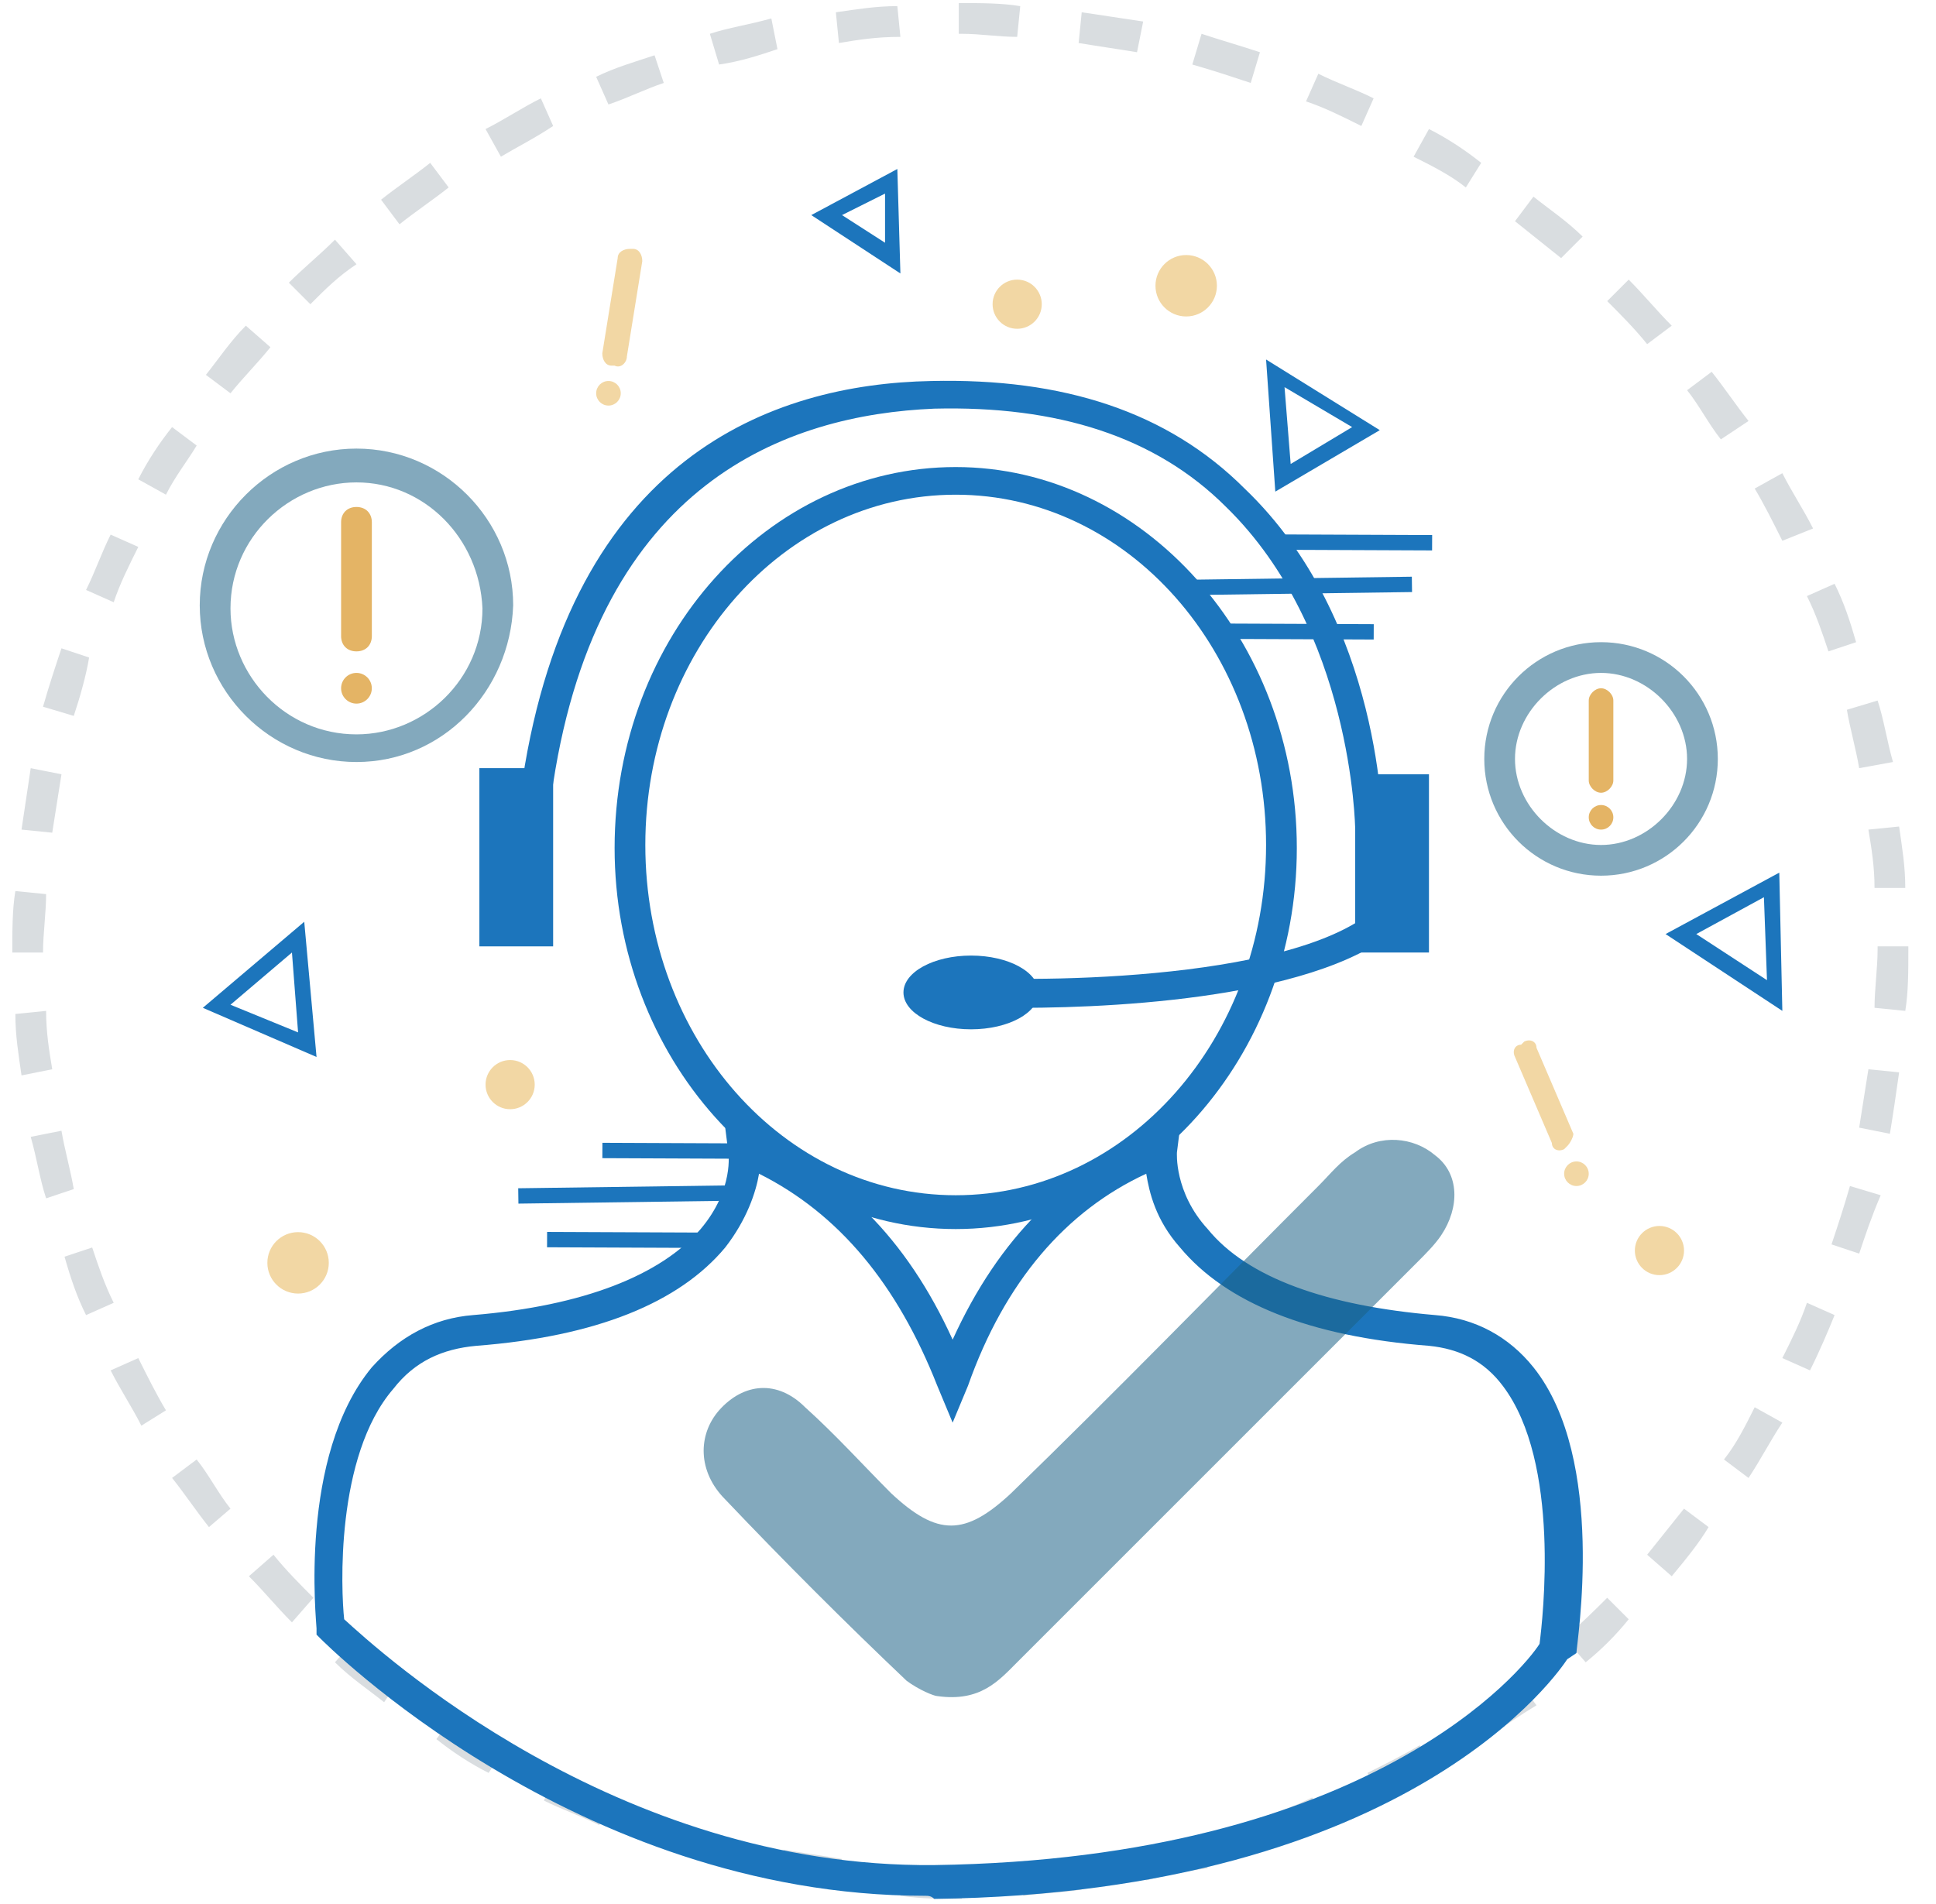
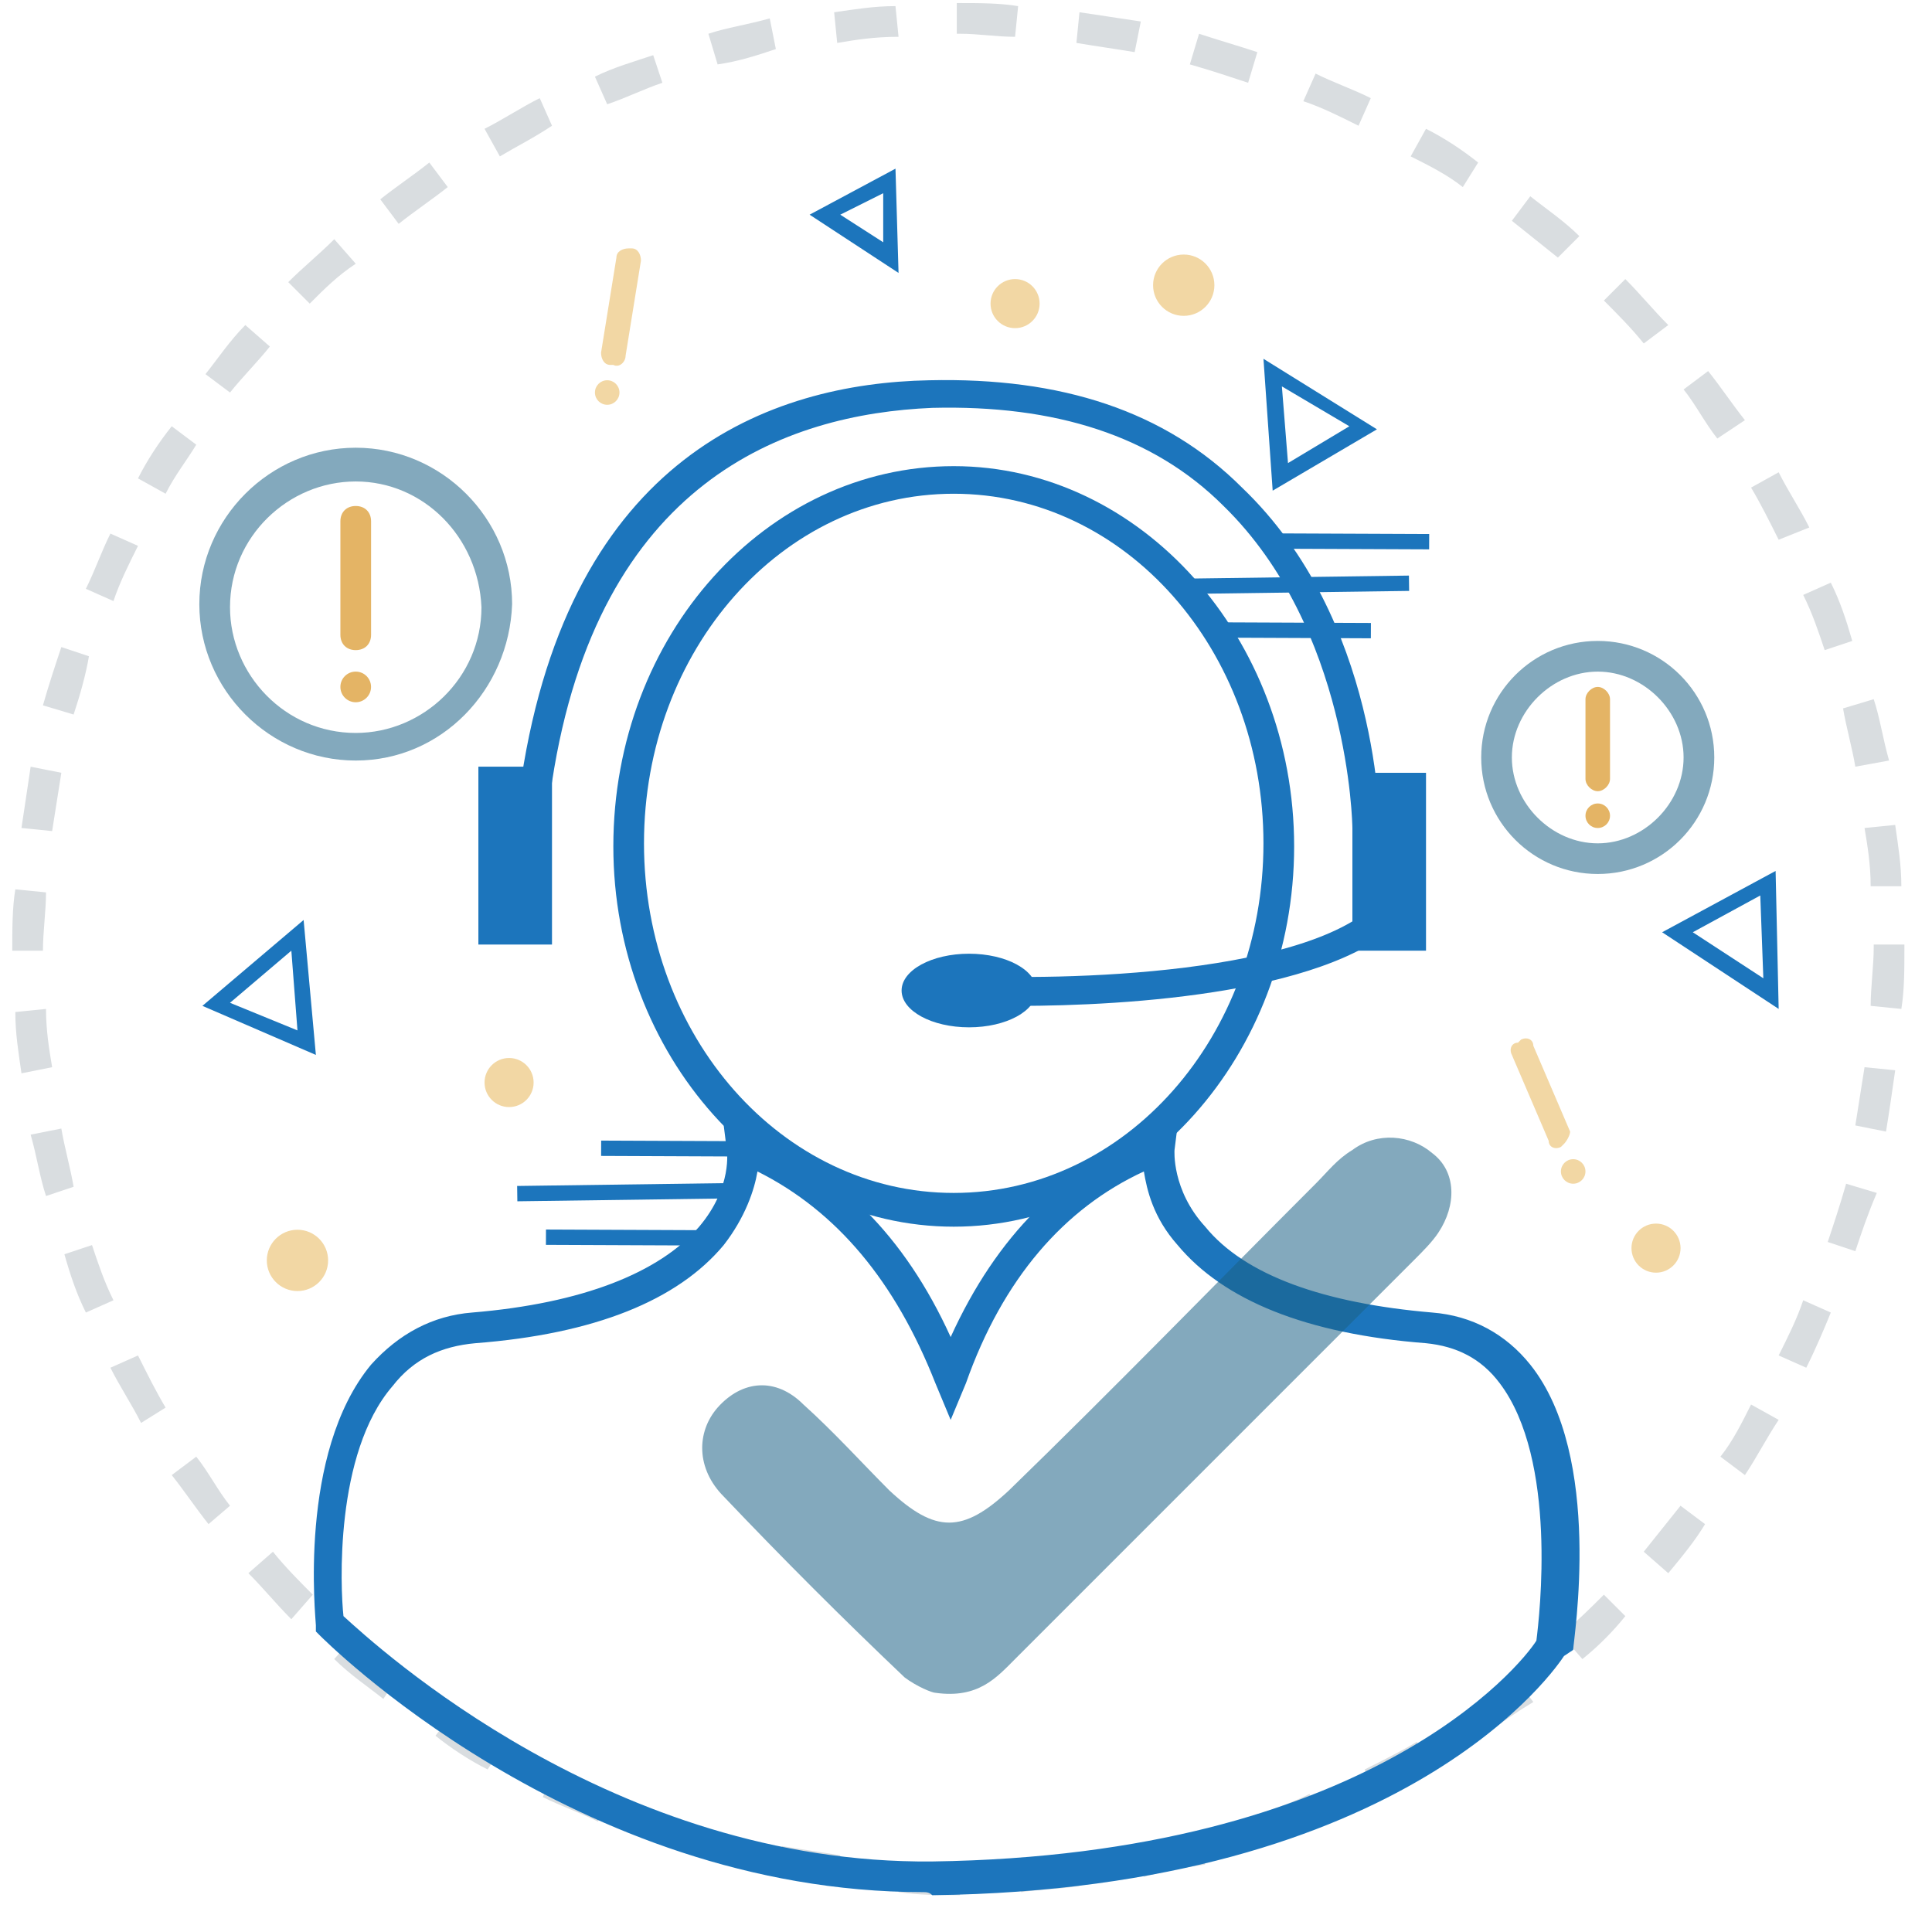
- <svg xmlns="http://www.w3.org/2000/svg" width="60px" height="59px" viewBox="0 0 60 59" version="1.1">
+ <svg xmlns="http://www.w3.org/2000/svg" width="60px" height="60px" viewBox="0 0 60 60" version="1.1">
  <defs />
  <g id="Symbols" stroke="none" stroke-width="1" fill="none" fill-rule="evenodd">
-     <g id="about-us-section" transform="translate(-373, -89)">
-       <g id="dutch-team" transform="translate(373, 89)">
-         <g id="12">
-           <g id="Layer_1">
-             <g id="Group">
-               <rect id="Rectangle-path" fill="#1C75BC" transform="translate(19.44721, 37.26137) rotate(89.22082) translate(-19.44721, -37.26137) " x="18.971" y="33.88" width="0.476" height="6.762" />
-               <rect id="Rectangle-path" fill="#1C75BC" transform="translate(21.00131, 35.90844) rotate(0.239875) translate(-21.00131, -35.90844) " x="18.668" y="35.432" width="4.667" height="0.476" />
-               <rect id="Rectangle-path" fill="#1C75BC" transform="translate(19.28728, 38.67012) rotate(0.239875) translate(-19.28728, -38.67012) " x="16.954" y="38.194" width="4.667" height="0.476" />
-               <rect id="Rectangle-path" fill="#1C75BC" transform="translate(40.38092, 18.39713) rotate(89.22082) translate(-40.38092, -18.39713) " x="39.905" y="15.016" width="0.476" height="6.762" />
-               <rect id="Rectangle-path" fill="#1C75BC" transform="translate(42.04908, 17.05106) rotate(0.23988) translate(-42.04908, -17.05106) " x="39.716" y="16.575" width="4.667" height="0.476" />
-               <rect id="Rectangle-path" fill="#1C75BC" transform="translate(40.23975, 19.81307) rotate(0.239875) translate(-40.23975, -19.81307) " x="37.906" y="19.337" width="4.667" height="0.476" />
-               <g transform="translate(5.714286, 13.33333)">
-                 <g transform="translate(4.761905, 1.904762)" fill="#E4B465">
-                   <path d="M0.571,4.952 L0.571,4.952 C0.286,4.952 0.095,4.762 0.095,4.476 L0.095,0.952 C0.095,0.667 0.286,0.476 0.571,0.476 L0.571,0.476 C0.857,0.476 1.048,0.667 1.048,0.952 L1.048,4.476 C1.048,4.762 0.857,4.952 0.571,4.952 L0.571,4.952 Z" id="Shape" />
-                   <ellipse id="Oval" cx="0.571" cy="6.095" rx="0.476" ry="0.476" />
-                 </g>
-                 <g opacity="0.54" id="Shape" fill="#1A6185">
-                   <g>
-                     <path d="M5.333,10.286 C2.667,10.286 0.476,8.095 0.476,5.429 C0.476,2.762 2.667,0.571 5.333,0.571 C8,0.571 10.19,2.762 10.19,5.429 C10.095,8.095 8,10.286 5.333,10.286 L5.333,10.286 Z M5.333,1.619 C3.238,1.619 1.429,3.333 1.429,5.524 C1.429,7.619 3.143,9.429 5.333,9.429 C7.429,9.429 9.238,7.714 9.238,5.524 C9.143,3.333 7.429,1.619 5.333,1.619 L5.333,1.619 Z" />
-                   </g>
+     <g id="about-dutch-team">
+       <g id="12">
+         <g id="Layer_1">
+           <g id="Group">
+             <rect id="Rectangle-path" fill="#1C75BC" transform="translate(19.44721, 37.26137) rotate(89.22082) translate(-19.44721, -37.26137) " x="18.971" y="33.88" width="0.476" height="6.762" />
+             <rect id="Rectangle-path" fill="#1C75BC" transform="translate(21.00131, 35.90844) rotate(0.239875) translate(-21.00131, -35.90844) " x="18.668" y="35.432" width="4.667" height="0.476" />
+             <rect id="Rectangle-path" fill="#1C75BC" transform="translate(19.28728, 38.67012) rotate(0.239875) translate(-19.28728, -38.67012) " x="16.954" y="38.194" width="4.667" height="0.476" />
+             <rect id="Rectangle-path" fill="#1C75BC" transform="translate(40.38092, 18.39713) rotate(89.22082) translate(-40.38092, -18.39713) " x="39.905" y="15.016" width="0.476" height="6.762" />
+             <rect id="Rectangle-path" fill="#1C75BC" transform="translate(42.04908, 17.05106) rotate(0.23988) translate(-42.04908, -17.05106) " x="39.716" y="16.575" width="4.667" height="0.476" />
+             <rect id="Rectangle-path" fill="#1C75BC" transform="translate(40.23975, 19.81307) rotate(0.239875) translate(-40.23975, -19.81307) " x="37.906" y="19.337" width="4.667" height="0.476" />
+             <g transform="translate(5.714286, 13.33333)">
+               <g transform="translate(4.761905, 1.904762)" fill="#E4B465">
+                 <path d="M0.571,4.952 L0.571,4.952 C0.286,4.952 0.095,4.762 0.095,4.476 L0.095,0.952 C0.095,0.667 0.286,0.476 0.571,0.476 L0.571,0.476 C0.857,0.476 1.048,0.667 1.048,0.952 L1.048,4.476 C1.048,4.762 0.857,4.952 0.571,4.952 L0.571,4.952 Z" id="Shape" />
+                 <ellipse id="Oval" cx="0.571" cy="6.095" rx="0.476" ry="0.476" />
+               </g>
+               <g opacity="0.54" id="Shape" fill="#1A6185">
+                 <g>
+                   <path d="M5.333,10.286 C2.667,10.286 0.476,8.095 0.476,5.429 C0.476,2.762 2.667,0.571 5.333,0.571 C8,0.571 10.19,2.762 10.19,5.429 C10.095,8.095 8,10.286 5.333,10.286 L5.333,10.286 Z M5.333,1.619 C3.238,1.619 1.429,3.333 1.429,5.524 C1.429,7.619 3.143,9.429 5.333,9.429 C7.429,9.429 9.238,7.714 9.238,5.524 C9.143,3.333 7.429,1.619 5.333,1.619 L5.333,1.619 Z" />
                </g>
              </g>
-               <g transform="translate(45.71429, 19.04762)">
-                 <g transform="translate(2.857143, 1.904762)" fill="#E4B465">
-                   <path d="M1.048,3.619 L1.048,3.619 C0.857,3.619 0.667,3.429 0.667,3.238 L0.667,0.762 C0.667,0.571 0.857,0.381 1.048,0.381 L1.048,0.381 C1.238,0.381 1.429,0.571 1.429,0.762 L1.429,3.238 C1.429,3.429 1.238,3.619 1.048,3.619 L1.048,3.619 Z" id="Shape" />
-                   <ellipse id="Oval" cx="1.048" cy="4.381" rx="0.381" ry="0.381" />
-                 </g>
-                 <g opacity="0.54" id="Shape" fill="#1A6185">
-                   <g>
-                     <path d="M3.905,8.095 C1.905,8.095 0.286,6.476 0.286,4.476 C0.286,2.476 1.905,0.857 3.905,0.857 C5.905,0.857 7.524,2.476 7.524,4.476 C7.524,6.476 5.905,8.095 3.905,8.095 L3.905,8.095 Z M3.905,1.81 C2.476,1.81 1.238,3.048 1.238,4.476 C1.238,5.905 2.476,7.143 3.905,7.143 C5.333,7.143 6.571,5.905 6.571,4.476 C6.571,3.048 5.333,1.81 3.905,1.81 L3.905,1.81 Z" />
-                   </g>
+             </g>
+             <g transform="translate(45.71429, 19.04762)">
+               <g transform="translate(2.857143, 1.904762)" fill="#E4B465">
+                 <path d="M1.048,3.619 L1.048,3.619 C0.857,3.619 0.667,3.429 0.667,3.238 L0.667,0.762 C0.667,0.571 0.857,0.381 1.048,0.381 L1.048,0.381 C1.238,0.381 1.429,0.571 1.429,0.762 L1.429,3.238 C1.429,3.429 1.238,3.619 1.048,3.619 L1.048,3.619 Z" id="Shape" />
+                 <ellipse id="Oval" cx="1.048" cy="4.381" rx="0.381" ry="0.381" />
+               </g>
+               <g opacity="0.54" id="Shape" fill="#1A6185">
+                 <g>
+                   <path d="M3.905,8.095 C1.905,8.095 0.286,6.476 0.286,4.476 C0.286,2.476 1.905,0.857 3.905,0.857 C5.905,0.857 7.524,2.476 7.524,4.476 C7.524,6.476 5.905,8.095 3.905,8.095 L3.905,8.095 Z M3.905,1.81 C2.476,1.81 1.238,3.048 1.238,4.476 C1.238,5.905 2.476,7.143 3.905,7.143 C5.333,7.143 6.571,5.905 6.571,4.476 C6.571,3.048 5.333,1.81 3.905,1.81 L3.905,1.81 Z" />
                </g>
              </g>
-               <path d="M29.81,58.857 C29.143,58.857 28.571,58.857 27.905,58.762 L28,57.81 C28.571,57.81 29.238,57.905 29.81,57.905 L29.81,58.667 L29.81,58.857 L29.81,58.857 L29.81,58.857 Z M31.714,58.762 L31.619,57.81 C32.286,57.81 32.857,57.714 33.429,57.619 L33.524,58.571 C32.952,58.667 32.381,58.667 31.714,58.762 L31.714,58.762 Z M26,58.571 C25.333,58.476 24.762,58.381 24.095,58.286 L24.286,57.333 C24.857,57.429 25.524,57.524 26.095,57.619 L26,58.571 L26,58.571 Z M35.524,58.286 L35.333,57.333 C35.905,57.238 36.571,57.048 37.143,56.952 L37.429,57.905 C36.762,58 36.19,58.095 35.524,58.286 L35.524,58.286 Z M22.19,57.81 C21.619,57.619 20.952,57.429 20.381,57.238 L20.667,56.381 C21.238,56.571 21.81,56.762 22.476,56.952 L22.19,57.81 L22.19,57.81 Z M39.238,57.238 L38.952,56.381 C39.524,56.19 40.095,56 40.667,55.714 L41.048,56.571 C40.476,56.857 39.81,57.048 39.238,57.238 L39.238,57.238 Z M18.571,56.571 C18,56.286 17.429,56.095 16.857,55.81 L17.238,54.952 C17.81,55.238 18.381,55.524 18.952,55.714 L18.571,56.571 L18.571,56.571 Z M42.762,55.81 L42.381,54.952 C42.952,54.667 43.524,54.381 44,54.095 L44.476,54.952 C43.905,55.238 43.333,55.524 42.762,55.81 L42.762,55.81 Z M15.143,54.952 C14.571,54.667 14,54.286 13.524,53.905 L14.095,53.143 C14.571,53.524 15.143,53.81 15.714,54.095 L15.143,54.952 L15.143,54.952 Z M46.095,53.905 L45.524,53.143 C46,52.762 46.571,52.476 47.048,52.095 L47.619,52.857 C47.143,53.143 46.571,53.524 46.095,53.905 L46.095,53.905 Z M11.905,52.762 C11.429,52.381 10.857,52 10.381,51.524 L11.048,50.762 C11.524,51.143 12,51.524 12.476,51.905 L11.905,52.762 L11.905,52.762 Z M49.143,51.524 L48.476,50.762 C48.952,50.381 49.429,49.905 49.81,49.524 L50.476,50.19 C50.095,50.667 49.619,51.143 49.143,51.524 L49.143,51.524 Z M9.048,50.286 C8.571,49.81 8.19,49.333 7.714,48.857 L8.476,48.19 C8.857,48.667 9.333,49.143 9.714,49.524 L9.048,50.286 L9.048,50.286 Z M51.81,48.857 L51.048,48.19 C51.429,47.714 51.81,47.238 52.19,46.762 L52.952,47.333 C52.667,47.81 52.286,48.286 51.81,48.857 L51.81,48.857 Z M6.476,47.333 C6.095,46.857 5.714,46.286 5.333,45.81 L6.095,45.238 C6.476,45.714 6.762,46.286 7.143,46.762 L6.476,47.333 L6.476,47.333 Z M54.19,45.81 L53.429,45.238 C53.81,44.762 54.095,44.19 54.381,43.619 L55.238,44.095 C54.857,44.667 54.571,45.238 54.19,45.81 L54.19,45.81 Z M4.381,44.19 C4.095,43.619 3.714,43.048 3.429,42.476 L4.286,42.095 C4.571,42.667 4.857,43.238 5.143,43.714 L4.381,44.19 L4.381,44.19 Z M56.095,42.476 L55.238,42.095 C55.524,41.524 55.81,40.952 56,40.381 L56.857,40.762 C56.667,41.238 56.381,41.905 56.095,42.476 L56.095,42.476 Z M2.667,40.762 C2.381,40.19 2.19,39.619 2,38.952 L2.857,38.667 C3.048,39.238 3.238,39.81 3.524,40.381 L2.667,40.762 L2.667,40.762 Z M57.619,38.857 L56.762,38.571 C56.952,38 57.143,37.429 57.333,36.762 L58.286,37.048 C58,37.714 57.81,38.286 57.619,38.857 L57.619,38.857 Z M1.429,37.143 C1.238,36.571 1.143,35.905 0.952,35.238 L1.905,35.048 C2,35.619 2.19,36.286 2.286,36.857 L1.429,37.143 L1.429,37.143 Z M58.571,35.143 L57.619,34.952 C57.714,34.381 57.81,33.714 57.905,33.143 L58.857,33.238 C58.762,33.905 58.667,34.571 58.571,35.143 L58.571,35.143 Z M0.667,33.333 C0.571,32.667 0.476,32.095 0.476,31.429 L1.429,31.333 C1.429,32 1.524,32.571 1.619,33.143 L0.667,33.333 L0.667,33.333 Z M59.048,31.333 L58.095,31.238 C58.095,30.667 58.19,30 58.19,29.429 L58.19,29.333 L59.143,29.333 L59.143,29.429 C59.143,30.095 59.143,30.762 59.048,31.333 L59.048,31.333 Z M0.381,29.524 L0.381,29.524 C0.381,28.857 0.381,28.19 0.476,27.619 L1.429,27.714 C1.429,28.286 1.333,28.952 1.333,29.524 L0.381,29.524 L0.381,29.524 Z M58.095,27.524 C58.095,26.857 58,26.286 57.905,25.714 L58.857,25.619 C58.952,26.286 59.048,26.857 59.048,27.524 L58.095,27.524 L58.095,27.524 Z M1.619,25.81 L0.667,25.714 C0.762,25.048 0.857,24.476 0.952,23.81 L1.905,24 C1.81,24.571 1.714,25.238 1.619,25.81 L1.619,25.81 Z M57.619,23.81 C57.524,23.238 57.333,22.571 57.238,22 L58.19,21.714 C58.381,22.286 58.476,22.952 58.667,23.619 L57.619,23.81 L57.619,23.81 Z M2.286,22.19 L1.333,21.905 C1.524,21.238 1.714,20.667 1.905,20.095 L2.762,20.381 C2.667,20.952 2.476,21.619 2.286,22.19 L2.286,22.19 Z M56.667,20.19 C56.476,19.619 56.286,19.048 56,18.476 L56.857,18.095 C57.143,18.667 57.333,19.238 57.524,19.905 L56.667,20.19 L56.667,20.19 Z M3.524,18.667 L2.667,18.286 C2.952,17.714 3.143,17.143 3.429,16.571 L4.286,16.952 C4,17.524 3.714,18.095 3.524,18.667 L3.524,18.667 Z M55.238,16.762 C54.952,16.19 54.667,15.619 54.381,15.143 L55.238,14.667 C55.524,15.238 55.905,15.81 56.19,16.381 L55.238,16.762 L55.238,16.762 Z M5.143,15.333 L4.286,14.857 C4.571,14.286 4.952,13.714 5.333,13.238 L6.095,13.81 C5.81,14.286 5.429,14.762 5.143,15.333 L5.143,15.333 Z M53.333,13.619 C52.952,13.143 52.667,12.571 52.286,12.095 L53.048,11.524 C53.429,12 53.81,12.571 54.19,13.048 L53.333,13.619 L53.333,13.619 Z M7.143,12.19 L6.381,11.619 C6.762,11.143 7.143,10.571 7.619,10.095 L8.381,10.762 C8,11.238 7.524,11.714 7.143,12.19 L7.143,12.19 Z M51.048,10.667 C50.667,10.19 50.19,9.714 49.81,9.333 L50.476,8.667 C50.952,9.143 51.333,9.619 51.81,10.095 L51.048,10.667 L51.048,10.667 Z M9.619,9.429 L8.952,8.762 C9.429,8.286 9.905,7.905 10.381,7.429 L11.048,8.19 C10.476,8.571 10.095,8.952 9.619,9.429 L9.619,9.429 Z M48.381,8 C47.905,7.619 47.429,7.238 46.952,6.857 L47.524,6.095 C48,6.476 48.571,6.857 49.048,7.333 L48.381,8 L48.381,8 Z M12.381,6.952 L11.81,6.19 C12.286,5.81 12.857,5.429 13.333,5.048 L13.905,5.81 C13.429,6.19 12.857,6.571 12.381,6.952 L12.381,6.952 Z M45.429,5.81 C44.952,5.429 44.381,5.143 43.81,4.857 L44.286,4 C44.857,4.286 45.429,4.667 45.905,5.048 L45.429,5.81 L45.429,5.81 Z M15.524,4.857 L15.048,4 C15.619,3.714 16.19,3.333 16.762,3.048 L17.143,3.905 C16.571,4.286 16,4.571 15.524,4.857 L15.524,4.857 Z M42.19,3.905 C41.619,3.619 41.048,3.333 40.476,3.143 L40.857,2.286 C41.429,2.571 42,2.762 42.571,3.048 L42.19,3.905 L42.19,3.905 Z M18.857,3.238 L18.476,2.381 C19.048,2.095 19.714,1.905 20.286,1.714 L20.571,2.571 C20,2.762 19.429,3.048 18.857,3.238 L18.857,3.238 Z M38.762,2.571 C38.19,2.381 37.619,2.19 36.952,2 L37.238,1.048 C37.81,1.238 38.476,1.429 39.048,1.619 L38.762,2.571 L38.762,2.571 Z M22.286,2 L22,1.048 C22.571,0.857 23.238,0.762 23.905,0.571 L24.095,1.524 C23.524,1.714 22.952,1.905 22.286,2 L22.286,2 Z M35.238,1.619 C34.667,1.524 34,1.429 33.429,1.333 L33.524,0.381 C34.19,0.476 34.762,0.571 35.429,0.667 L35.238,1.619 L35.238,1.619 Z M26,1.333 L25.905,0.381 C26.571,0.286 27.143,0.19 27.81,0.19 L27.905,1.143 C27.143,1.143 26.571,1.238 26,1.333 L26,1.333 Z M31.524,1.143 C30.952,1.143 30.381,1.048 29.81,1.048 L29.714,1.048 L29.714,0.095 L29.81,0.095 C30.381,0.095 31.048,0.095 31.619,0.19 L31.524,1.143 L31.524,1.143 Z" id="Shape" fill="#D9DDE0" />
-               <rect id="Rectangle-path" fill="#1C75BC" x="42" y="24" width="2.286" height="5.524" />
-               <g transform="translate(9.52381, 11.42857)">
-                 <path d="M19.143,47.333 C8.286,47.333 0.476,39.429 0.381,39.333 L0.286,39.238 L0.286,39.048 C0.286,38.857 -0.286,33.714 2,30.952 C2.857,30 3.905,29.429 5.143,29.333 C8.571,29.048 10.952,28.095 12.19,26.667 C13.238,25.429 13.048,24.286 13.048,24.286 L12.952,23.524 L13.714,23.81 C16.476,24.857 18.571,26.952 20,30.095 C21.429,26.952 23.524,24.857 26.286,23.81 L27.048,23.524 L26.952,24.286 C26.952,24.286 26.857,25.524 27.905,26.667 C29.143,28.19 31.619,29.048 34.952,29.333 C36.19,29.429 37.238,30 38,30.952 C40.286,33.81 39.333,39.524 39.333,39.81 L39.048,40 C38.857,40.286 34.286,47.238 19.429,47.429 C19.333,47.333 19.238,47.333 19.143,47.333 L19.143,47.333 Z M1.143,38.762 C2.19,39.714 9.524,46.476 19.429,46.381 C32.952,46.19 37.714,40.286 38.19,39.524 C38.286,38.762 38.857,33.905 37.048,31.524 C36.476,30.762 35.714,30.381 34.762,30.286 L34.762,30.286 C31.048,30 28.476,28.952 27.048,27.238 C26.286,26.381 26.095,25.524 26,24.952 C23.524,26.095 21.619,28.286 20.476,31.524 L20,32.667 L19.524,31.524 C18.286,28.381 16.476,26.19 14,24.952 C13.905,25.524 13.619,26.381 12.952,27.238 C11.524,28.952 8.952,30 5.238,30.286 C4.19,30.381 3.333,30.762 2.667,31.619 C0.857,33.714 1.048,37.905 1.143,38.762 L1.143,38.762 Z" id="Shape" fill="#1C75BC" />
-                 <g transform="translate(4.761905, 0)">
-                   <g opacity="0.54" transform="translate(6.666667, 23.80952)" id="Shape" fill="#1A6185">
-                     <path d="M23.714,3.048 C23.524,3.333 23.238,3.619 22.952,3.905 C18.857,8 14.667,12.19 10.571,16.286 C10,16.857 9.429,17.524 8.095,17.333 C8,17.333 7.524,17.143 7.143,16.857 C5.238,15.048 3.333,13.143 1.524,11.238 C0.667,10.381 0.667,9.238 1.333,8.476 C2.095,7.619 3.143,7.524 4,8.381 C4.952,9.238 5.81,10.19 6.667,11.048 C8.095,12.381 8.952,12.381 10.381,11.048 C13.619,7.905 16.762,4.667 19.905,1.524 C20.286,1.143 20.571,0.762 21.048,0.476 C21.81,-0.095 22.857,5.31380495e-14 23.524,0.571 C24.286,1.143 24.286,2.19 23.714,3.048 L23.714,3.048 Z" />
-                   </g>
-                   <path d="M15.333,26.667 C9.524,26.667 4.762,21.333 4.762,14.857 C4.762,8.286 9.524,3.048 15.333,3.048 C21.143,3.048 25.905,8.381 25.905,14.857 C25.905,21.333 21.143,26.667 15.333,26.667 L15.333,26.667 Z M15.333,3.905 C10,3.905 5.714,8.762 5.714,14.762 C5.714,20.762 10,25.619 15.333,25.619 C20.667,25.619 24.952,20.762 24.952,14.762 C24.952,8.762 20.667,3.905 15.333,3.905 L15.333,3.905 Z" id="Shape" fill="#1C75BC" />
-                   <path d="M27.714,14.286 C27.714,14.19 27.619,8.095 23.714,4.286 C21.524,2.095 18.476,1.143 14.667,1.238 C10.095,1.429 4.286,3.524 2.857,12.857 C2.762,13.333 2.762,13.619 2.381,13.714 L2,13.81 L1.81,13.524 L2.19,13.333 L1.81,13.143 C1.81,13.048 1.81,12.952 1.905,12.762 C3.429,2.762 9.619,0.476 14.571,0.381 C18.667,0.286 21.905,1.333 24.286,3.714 C28.571,7.81 28.571,14.19 28.571,14.476 L27.714,14.286 L27.714,14.286 Z M2.286,13.143 L2.667,12.952 L2.286,13.143 L2.286,13.143 Z" id="Shape" fill="#1C75BC" />
-                   <rect id="Rectangle-path" fill="#1C75BC" x="0.571" y="12.381" width="2.286" height="5.524" />
-                   <path d="M17.333,19.81 L15.429,19.81 L15.524,18.857 C18.571,19.048 26.762,18.857 28.667,16.381 L29.429,16.952 C27.333,19.429 20.667,19.81 17.333,19.81 L17.333,19.81 Z" id="Shape" fill="#1C75BC" />
+             </g>
+             <path d="M29.81,58.857 C29.143,58.857 28.571,58.857 27.905,58.762 L28,57.81 C28.571,57.81 29.238,57.905 29.81,57.905 L29.81,58.667 L29.81,58.857 L29.81,58.857 L29.81,58.857 Z M31.714,58.762 L31.619,57.81 C32.286,57.81 32.857,57.714 33.429,57.619 L33.524,58.571 C32.952,58.667 32.381,58.667 31.714,58.762 L31.714,58.762 Z M26,58.571 C25.333,58.476 24.762,58.381 24.095,58.286 L24.286,57.333 C24.857,57.429 25.524,57.524 26.095,57.619 L26,58.571 L26,58.571 Z M35.524,58.286 L35.333,57.333 C35.905,57.238 36.571,57.048 37.143,56.952 L37.429,57.905 C36.762,58 36.19,58.095 35.524,58.286 L35.524,58.286 Z M22.19,57.81 C21.619,57.619 20.952,57.429 20.381,57.238 L20.667,56.381 C21.238,56.571 21.81,56.762 22.476,56.952 L22.19,57.81 L22.19,57.81 Z M39.238,57.238 L38.952,56.381 C39.524,56.19 40.095,56 40.667,55.714 L41.048,56.571 C40.476,56.857 39.81,57.048 39.238,57.238 L39.238,57.238 Z M18.571,56.571 C18,56.286 17.429,56.095 16.857,55.81 L17.238,54.952 C17.81,55.238 18.381,55.524 18.952,55.714 L18.571,56.571 L18.571,56.571 Z M42.762,55.81 L42.381,54.952 C42.952,54.667 43.524,54.381 44,54.095 L44.476,54.952 C43.905,55.238 43.333,55.524 42.762,55.81 L42.762,55.81 Z M15.143,54.952 C14.571,54.667 14,54.286 13.524,53.905 L14.095,53.143 C14.571,53.524 15.143,53.81 15.714,54.095 L15.143,54.952 L15.143,54.952 Z M46.095,53.905 L45.524,53.143 C46,52.762 46.571,52.476 47.048,52.095 L47.619,52.857 C47.143,53.143 46.571,53.524 46.095,53.905 L46.095,53.905 Z M11.905,52.762 C11.429,52.381 10.857,52 10.381,51.524 L11.048,50.762 C11.524,51.143 12,51.524 12.476,51.905 L11.905,52.762 L11.905,52.762 Z M49.143,51.524 L48.476,50.762 C48.952,50.381 49.429,49.905 49.81,49.524 L50.476,50.19 C50.095,50.667 49.619,51.143 49.143,51.524 L49.143,51.524 Z M9.048,50.286 C8.571,49.81 8.19,49.333 7.714,48.857 L8.476,48.19 C8.857,48.667 9.333,49.143 9.714,49.524 L9.048,50.286 L9.048,50.286 Z M51.81,48.857 L51.048,48.19 C51.429,47.714 51.81,47.238 52.19,46.762 L52.952,47.333 C52.667,47.81 52.286,48.286 51.81,48.857 L51.81,48.857 Z M6.476,47.333 C6.095,46.857 5.714,46.286 5.333,45.81 L6.095,45.238 C6.476,45.714 6.762,46.286 7.143,46.762 L6.476,47.333 L6.476,47.333 Z M54.19,45.81 L53.429,45.238 C53.81,44.762 54.095,44.19 54.381,43.619 L55.238,44.095 C54.857,44.667 54.571,45.238 54.19,45.81 L54.19,45.81 Z M4.381,44.19 C4.095,43.619 3.714,43.048 3.429,42.476 L4.286,42.095 C4.571,42.667 4.857,43.238 5.143,43.714 L4.381,44.19 L4.381,44.19 Z M56.095,42.476 L55.238,42.095 C55.524,41.524 55.81,40.952 56,40.381 L56.857,40.762 C56.667,41.238 56.381,41.905 56.095,42.476 L56.095,42.476 Z M2.667,40.762 C2.381,40.19 2.19,39.619 2,38.952 L2.857,38.667 C3.048,39.238 3.238,39.81 3.524,40.381 L2.667,40.762 L2.667,40.762 Z M57.619,38.857 L56.762,38.571 C56.952,38 57.143,37.429 57.333,36.762 L58.286,37.048 C58,37.714 57.81,38.286 57.619,38.857 L57.619,38.857 Z M1.429,37.143 C1.238,36.571 1.143,35.905 0.952,35.238 L1.905,35.048 C2,35.619 2.19,36.286 2.286,36.857 L1.429,37.143 L1.429,37.143 Z M58.571,35.143 L57.619,34.952 C57.714,34.381 57.81,33.714 57.905,33.143 L58.857,33.238 C58.762,33.905 58.667,34.571 58.571,35.143 L58.571,35.143 Z M0.667,33.333 C0.571,32.667 0.476,32.095 0.476,31.429 L1.429,31.333 C1.429,32 1.524,32.571 1.619,33.143 L0.667,33.333 L0.667,33.333 Z M59.048,31.333 L58.095,31.238 C58.095,30.667 58.19,30 58.19,29.429 L58.19,29.333 L59.143,29.333 L59.143,29.429 C59.143,30.095 59.143,30.762 59.048,31.333 L59.048,31.333 Z M0.381,29.524 L0.381,29.524 C0.381,28.857 0.381,28.19 0.476,27.619 L1.429,27.714 C1.429,28.286 1.333,28.952 1.333,29.524 L0.381,29.524 L0.381,29.524 Z M58.095,27.524 C58.095,26.857 58,26.286 57.905,25.714 L58.857,25.619 C58.952,26.286 59.048,26.857 59.048,27.524 L58.095,27.524 L58.095,27.524 Z M1.619,25.81 L0.667,25.714 C0.762,25.048 0.857,24.476 0.952,23.81 L1.905,24 C1.81,24.571 1.714,25.238 1.619,25.81 L1.619,25.81 Z M57.619,23.81 C57.524,23.238 57.333,22.571 57.238,22 L58.19,21.714 C58.381,22.286 58.476,22.952 58.667,23.619 L57.619,23.81 L57.619,23.81 Z M2.286,22.19 L1.333,21.905 C1.524,21.238 1.714,20.667 1.905,20.095 L2.762,20.381 C2.667,20.952 2.476,21.619 2.286,22.19 L2.286,22.19 Z M56.667,20.19 C56.476,19.619 56.286,19.048 56,18.476 L56.857,18.095 C57.143,18.667 57.333,19.238 57.524,19.905 L56.667,20.19 L56.667,20.19 Z M3.524,18.667 L2.667,18.286 C2.952,17.714 3.143,17.143 3.429,16.571 L4.286,16.952 C4,17.524 3.714,18.095 3.524,18.667 L3.524,18.667 Z M55.238,16.762 C54.952,16.19 54.667,15.619 54.381,15.143 L55.238,14.667 C55.524,15.238 55.905,15.81 56.19,16.381 L55.238,16.762 L55.238,16.762 Z M5.143,15.333 L4.286,14.857 C4.571,14.286 4.952,13.714 5.333,13.238 L6.095,13.81 C5.81,14.286 5.429,14.762 5.143,15.333 L5.143,15.333 Z M53.333,13.619 C52.952,13.143 52.667,12.571 52.286,12.095 L53.048,11.524 C53.429,12 53.81,12.571 54.19,13.048 L53.333,13.619 L53.333,13.619 Z M7.143,12.19 L6.381,11.619 C6.762,11.143 7.143,10.571 7.619,10.095 L8.381,10.762 C8,11.238 7.524,11.714 7.143,12.19 L7.143,12.19 Z M51.048,10.667 C50.667,10.19 50.19,9.714 49.81,9.333 L50.476,8.667 C50.952,9.143 51.333,9.619 51.81,10.095 L51.048,10.667 L51.048,10.667 Z M9.619,9.429 L8.952,8.762 C9.429,8.286 9.905,7.905 10.381,7.429 L11.048,8.19 C10.476,8.571 10.095,8.952 9.619,9.429 L9.619,9.429 Z M48.381,8 C47.905,7.619 47.429,7.238 46.952,6.857 L47.524,6.095 C48,6.476 48.571,6.857 49.048,7.333 L48.381,8 L48.381,8 Z M12.381,6.952 L11.81,6.19 C12.286,5.81 12.857,5.429 13.333,5.048 L13.905,5.81 C13.429,6.19 12.857,6.571 12.381,6.952 L12.381,6.952 Z M45.429,5.81 C44.952,5.429 44.381,5.143 43.81,4.857 L44.286,4 C44.857,4.286 45.429,4.667 45.905,5.048 L45.429,5.81 L45.429,5.81 Z M15.524,4.857 L15.048,4 C15.619,3.714 16.19,3.333 16.762,3.048 L17.143,3.905 C16.571,4.286 16,4.571 15.524,4.857 L15.524,4.857 Z M42.19,3.905 C41.619,3.619 41.048,3.333 40.476,3.143 L40.857,2.286 C41.429,2.571 42,2.762 42.571,3.048 L42.19,3.905 L42.19,3.905 Z M18.857,3.238 L18.476,2.381 C19.048,2.095 19.714,1.905 20.286,1.714 L20.571,2.571 C20,2.762 19.429,3.048 18.857,3.238 L18.857,3.238 Z M38.762,2.571 C38.19,2.381 37.619,2.19 36.952,2 L37.238,1.048 C37.81,1.238 38.476,1.429 39.048,1.619 L38.762,2.571 L38.762,2.571 Z M22.286,2 L22,1.048 C22.571,0.857 23.238,0.762 23.905,0.571 L24.095,1.524 C23.524,1.714 22.952,1.905 22.286,2 L22.286,2 Z M35.238,1.619 C34.667,1.524 34,1.429 33.429,1.333 L33.524,0.381 C34.19,0.476 34.762,0.571 35.429,0.667 L35.238,1.619 L35.238,1.619 Z M26,1.333 L25.905,0.381 C26.571,0.286 27.143,0.19 27.81,0.19 L27.905,1.143 C27.143,1.143 26.571,1.238 26,1.333 L26,1.333 Z M31.524,1.143 C30.952,1.143 30.381,1.048 29.81,1.048 L29.714,1.048 L29.714,0.095 L29.81,0.095 C30.381,0.095 31.048,0.095 31.619,0.19 L31.524,1.143 L31.524,1.143 Z" id="Shape" fill="#D9DDE0" />
+             <rect id="Rectangle-path" fill="#1C75BC" x="42" y="24" width="2.286" height="5.524" />
+             <g transform="translate(9.52381, 11.42857)">
+               <path d="M19.143,47.333 C8.286,47.333 0.476,39.429 0.381,39.333 L0.286,39.238 L0.286,39.048 C0.286,38.857 -0.286,33.714 2,30.952 C2.857,30 3.905,29.429 5.143,29.333 C8.571,29.048 10.952,28.095 12.19,26.667 C13.238,25.429 13.048,24.286 13.048,24.286 L12.952,23.524 L13.714,23.81 C16.476,24.857 18.571,26.952 20,30.095 C21.429,26.952 23.524,24.857 26.286,23.81 L27.048,23.524 L26.952,24.286 C26.952,24.286 26.857,25.524 27.905,26.667 C29.143,28.19 31.619,29.048 34.952,29.333 C36.19,29.429 37.238,30 38,30.952 C40.286,33.81 39.333,39.524 39.333,39.81 L39.048,40 C38.857,40.286 34.286,47.238 19.429,47.429 C19.333,47.333 19.238,47.333 19.143,47.333 L19.143,47.333 Z M1.143,38.762 C2.19,39.714 9.524,46.476 19.429,46.381 C32.952,46.19 37.714,40.286 38.19,39.524 C38.286,38.762 38.857,33.905 37.048,31.524 C36.476,30.762 35.714,30.381 34.762,30.286 L34.762,30.286 C31.048,30 28.476,28.952 27.048,27.238 C26.286,26.381 26.095,25.524 26,24.952 C23.524,26.095 21.619,28.286 20.476,31.524 L20,32.667 L19.524,31.524 C18.286,28.381 16.476,26.19 14,24.952 C13.905,25.524 13.619,26.381 12.952,27.238 C11.524,28.952 8.952,30 5.238,30.286 C4.19,30.381 3.333,30.762 2.667,31.619 C0.857,33.714 1.048,37.905 1.143,38.762 L1.143,38.762 Z" id="Shape" fill="#1C75BC" />
+               <g transform="translate(4.761905, 0)">
+                 <g opacity="0.54" transform="translate(6.666667, 23.80952)" id="Shape" fill="#1A6185">
+                   <path d="M23.714,3.048 C23.524,3.333 23.238,3.619 22.952,3.905 C18.857,8 14.667,12.19 10.571,16.286 C10,16.857 9.429,17.524 8.095,17.333 C8,17.333 7.524,17.143 7.143,16.857 C5.238,15.048 3.333,13.143 1.524,11.238 C0.667,10.381 0.667,9.238 1.333,8.476 C2.095,7.619 3.143,7.524 4,8.381 C4.952,9.238 5.81,10.19 6.667,11.048 C8.095,12.381 8.952,12.381 10.381,11.048 C13.619,7.905 16.762,4.667 19.905,1.524 C20.286,1.143 20.571,0.762 21.048,0.476 C21.81,-0.095 22.857,5.31380495e-14 23.524,0.571 C24.286,1.143 24.286,2.19 23.714,3.048 L23.714,3.048 Z" />
                </g>
-                 <ellipse id="Oval" fill="#1C75BC" cx="20.571" cy="19.333" rx="2.095" ry="1.143" />
+                 <path d="M15.333,26.667 C9.524,26.667 4.762,21.333 4.762,14.857 C4.762,8.286 9.524,3.048 15.333,3.048 C21.143,3.048 25.905,8.381 25.905,14.857 C25.905,21.333 21.143,26.667 15.333,26.667 L15.333,26.667 Z M15.333,3.905 C10,3.905 5.714,8.762 5.714,14.762 C5.714,20.762 10,25.619 15.333,25.619 C20.667,25.619 24.952,20.762 24.952,14.762 C24.952,8.762 20.667,3.905 15.333,3.905 L15.333,3.905 Z" id="Shape" fill="#1C75BC" />
+                 <path d="M27.714,14.286 C27.714,14.19 27.619,8.095 23.714,4.286 C21.524,2.095 18.476,1.143 14.667,1.238 C10.095,1.429 4.286,3.524 2.857,12.857 C2.762,13.333 2.762,13.619 2.381,13.714 L2,13.81 L1.81,13.524 L2.19,13.333 L1.81,13.143 C1.81,13.048 1.81,12.952 1.905,12.762 C3.429,2.762 9.619,0.476 14.571,0.381 C18.667,0.286 21.905,1.333 24.286,3.714 C28.571,7.81 28.571,14.19 28.571,14.476 L27.714,14.286 L27.714,14.286 Z M2.286,13.143 L2.667,12.952 L2.286,13.143 L2.286,13.143 Z" id="Shape" fill="#1C75BC" />
+                 <rect id="Rectangle-path" fill="#1C75BC" x="0.571" y="12.381" width="2.286" height="5.524" />
+                 <path d="M17.333,19.81 L15.429,19.81 L15.524,18.857 C18.571,19.048 26.762,18.857 28.667,16.381 L29.429,16.952 C27.333,19.429 20.667,19.81 17.333,19.81 L17.333,19.81 Z" id="Shape" fill="#1C75BC" />
              </g>
-               <g transform="translate(18.09524, 7.619048)" fill="#F2D7A4">
-                 <path d="M0.952,3.714 L0.857,3.714 C0.667,3.714 0.571,3.524 0.571,3.333 L1.048,0.381 C1.048,0.19 1.238,0.095 1.429,0.095 L1.524,0.095 C1.714,0.095 1.81,0.286 1.81,0.476 L1.333,3.429 C1.333,3.619 1.143,3.81 0.952,3.714 L0.952,3.714 Z" id="Shape" />
-                 <ellipse id="Oval" cx="0.762" cy="4.571" rx="0.381" ry="0.381" />
-               </g>
-               <g transform="translate(46.66667, 31.42857)" fill="#F2D7A4">
-                 <path d="M1.905,4.095 L1.81,4.19 C1.619,4.286 1.429,4.19 1.429,4 L0.286,1.333 C0.19,1.143 0.286,0.952 0.476,0.952 L0.571,0.857 C0.762,0.762 0.952,0.857 0.952,1.048 L2.095,3.714 C2.095,3.81 2,4 1.905,4.095 L1.905,4.095 Z" id="Shape" />
-                 <ellipse id="Oval" cx="2.19" cy="4.952" rx="0.381" ry="0.381" />
-               </g>
-               <path d="M9.81,32.762 L6.286,31.238 L9.429,28.571 L9.81,32.762 L9.81,32.762 Z M7.143,31.143 L9.238,32 L9.048,29.524 L7.143,31.143 L7.143,31.143 Z" id="Shape" fill="#1C75BC" />
-               <path d="M39.524,15.238 L39.238,11.143 L42.762,13.333 L39.524,15.238 L39.524,15.238 Z M39.81,12 L40,14.381 L41.905,13.238 L39.81,12 L39.81,12 Z" id="Shape" fill="#1C75BC" />
-               <path d="M27.905,8.476 L25.143,6.667 L27.81,5.238 L27.905,8.476 L27.905,8.476 Z M26.095,6.667 L27.429,7.524 L27.429,6 L26.095,6.667 L26.095,6.667 Z" id="Shape" fill="#1C75BC" />
-               <path d="M55.238,31.333 L51.619,28.952 L55.143,27.048 L55.238,31.333 L55.238,31.333 Z M52.571,28.952 L54.762,30.381 L54.667,27.81 L52.571,28.952 L52.571,28.952 Z" id="Shape" fill="#1C75BC" />
-               <ellipse id="Oval" fill="#F2D7A4" cx="31.524" cy="9.429" rx="0.762" ry="0.762" />
-               <circle id="Oval" fill="#F2D7A4" cx="15.81" cy="33.619" r="0.762" />
-               <circle id="Oval" fill="#F2D7A4" cx="51.429" cy="38.762" r="0.762" />
-               <circle id="Oval" fill="#F2D7A4" cx="36.762" cy="8.857" r="0.952" />
-               <ellipse id="Oval" fill="#F2D7A4" cx="9.238" cy="39.143" rx="0.952" ry="0.952" />
+               <ellipse id="Oval" fill="#1C75BC" cx="20.571" cy="19.333" rx="2.095" ry="1.143" />
            </g>
+             <g transform="translate(18.09524, 7.619048)" fill="#F2D7A4">
+               <path d="M0.952,3.714 L0.857,3.714 C0.667,3.714 0.571,3.524 0.571,3.333 L1.048,0.381 C1.048,0.19 1.238,0.095 1.429,0.095 L1.524,0.095 C1.714,0.095 1.81,0.286 1.81,0.476 L1.333,3.429 C1.333,3.619 1.143,3.81 0.952,3.714 L0.952,3.714 Z" id="Shape" />
+               <ellipse id="Oval" cx="0.762" cy="4.571" rx="0.381" ry="0.381" />
+             </g>
+             <g transform="translate(46.66667, 31.42857)" fill="#F2D7A4">
+               <path d="M1.905,4.095 L1.81,4.19 C1.619,4.286 1.429,4.19 1.429,4 L0.286,1.333 C0.19,1.143 0.286,0.952 0.476,0.952 L0.571,0.857 C0.762,0.762 0.952,0.857 0.952,1.048 L2.095,3.714 C2.095,3.81 2,4 1.905,4.095 L1.905,4.095 Z" id="Shape" />
+               <ellipse id="Oval" cx="2.19" cy="4.952" rx="0.381" ry="0.381" />
+             </g>
+             <path d="M9.81,32.762 L6.286,31.238 L9.429,28.571 L9.81,32.762 L9.81,32.762 Z M7.143,31.143 L9.238,32 L9.048,29.524 L7.143,31.143 L7.143,31.143 Z" id="Shape" fill="#1C75BC" />
+             <path d="M39.524,15.238 L39.238,11.143 L42.762,13.333 L39.524,15.238 L39.524,15.238 Z M39.81,12 L40,14.381 L41.905,13.238 L39.81,12 L39.81,12 Z" id="Shape" fill="#1C75BC" />
+             <path d="M27.905,8.476 L25.143,6.667 L27.81,5.238 L27.905,8.476 L27.905,8.476 Z M26.095,6.667 L27.429,7.524 L27.429,6 L26.095,6.667 L26.095,6.667 Z" id="Shape" fill="#1C75BC" />
+             <path d="M55.238,31.333 L51.619,28.952 L55.143,27.048 L55.238,31.333 L55.238,31.333 Z M52.571,28.952 L54.762,30.381 L54.667,27.81 L52.571,28.952 L52.571,28.952 Z" id="Shape" fill="#1C75BC" />
+             <ellipse id="Oval" fill="#F2D7A4" cx="31.524" cy="9.429" rx="0.762" ry="0.762" />
+             <circle id="Oval" fill="#F2D7A4" cx="15.81" cy="33.619" r="0.762" />
+             <circle id="Oval" fill="#F2D7A4" cx="51.429" cy="38.762" r="0.762" />
+             <circle id="Oval" fill="#F2D7A4" cx="36.762" cy="8.857" r="0.952" />
+             <ellipse id="Oval" fill="#F2D7A4" cx="9.238" cy="39.143" rx="0.952" ry="0.952" />
          </g>
        </g>
      </g>
    </g>
  </g>
</svg>
